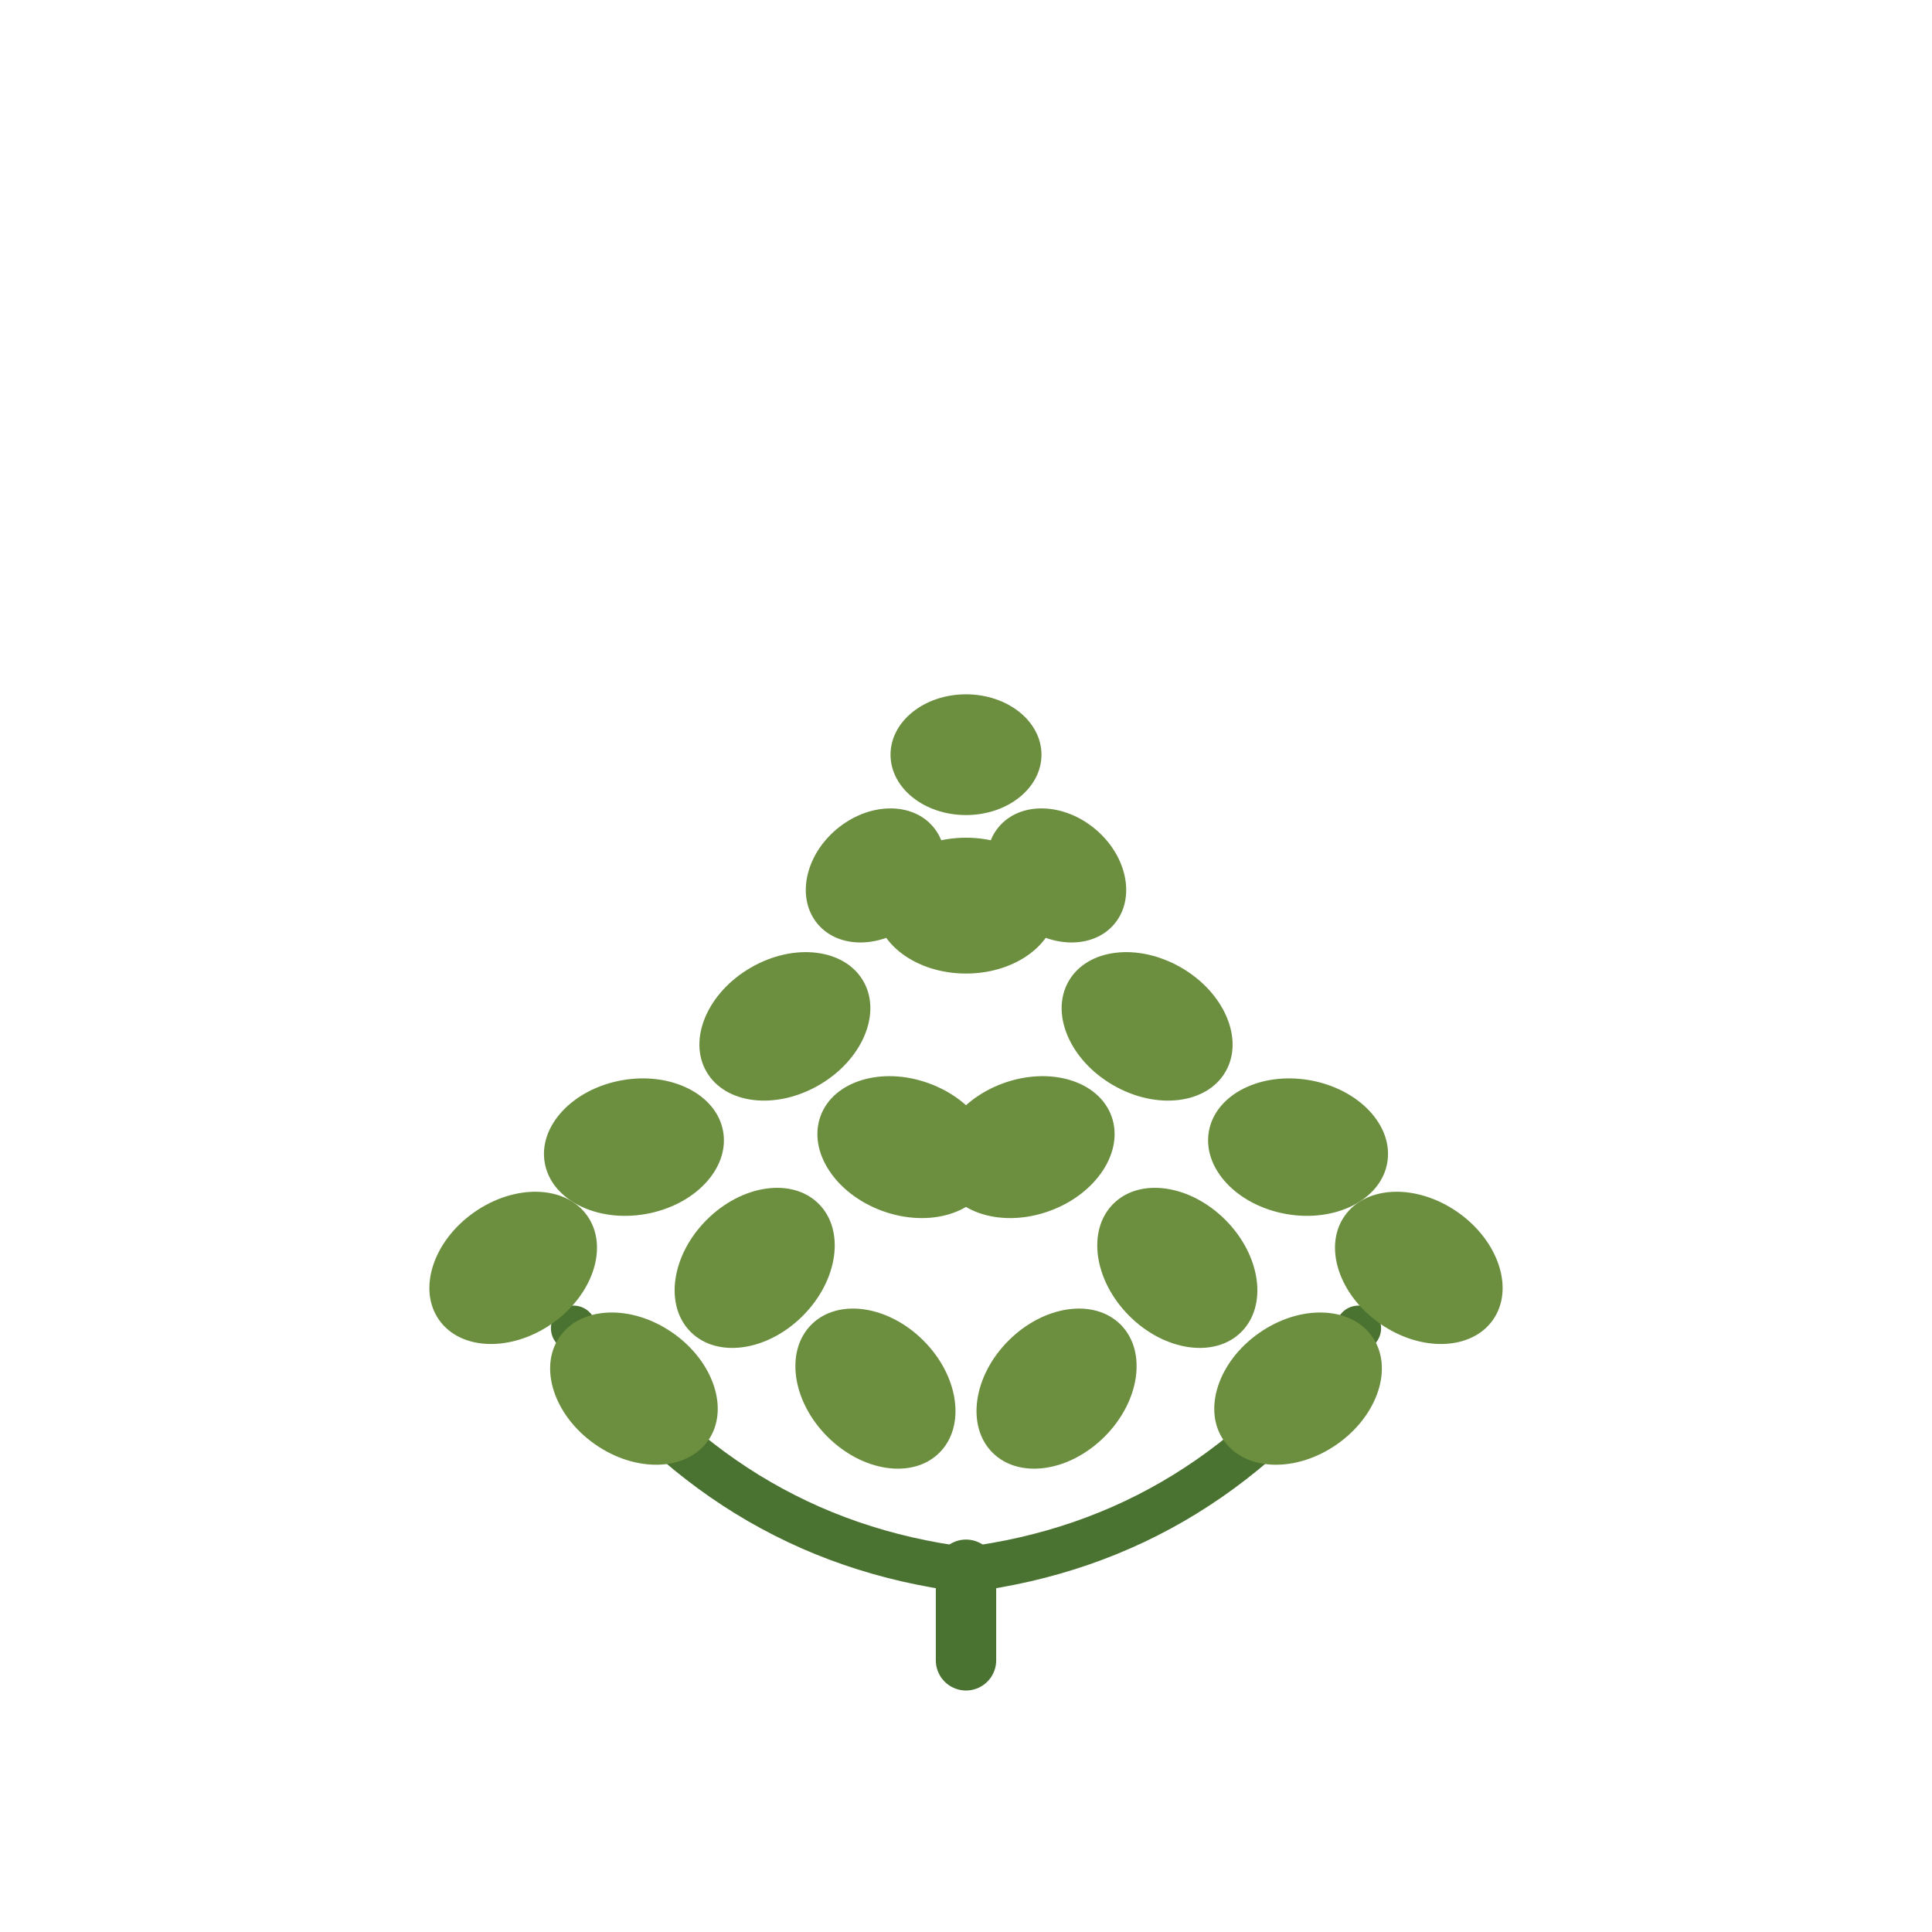
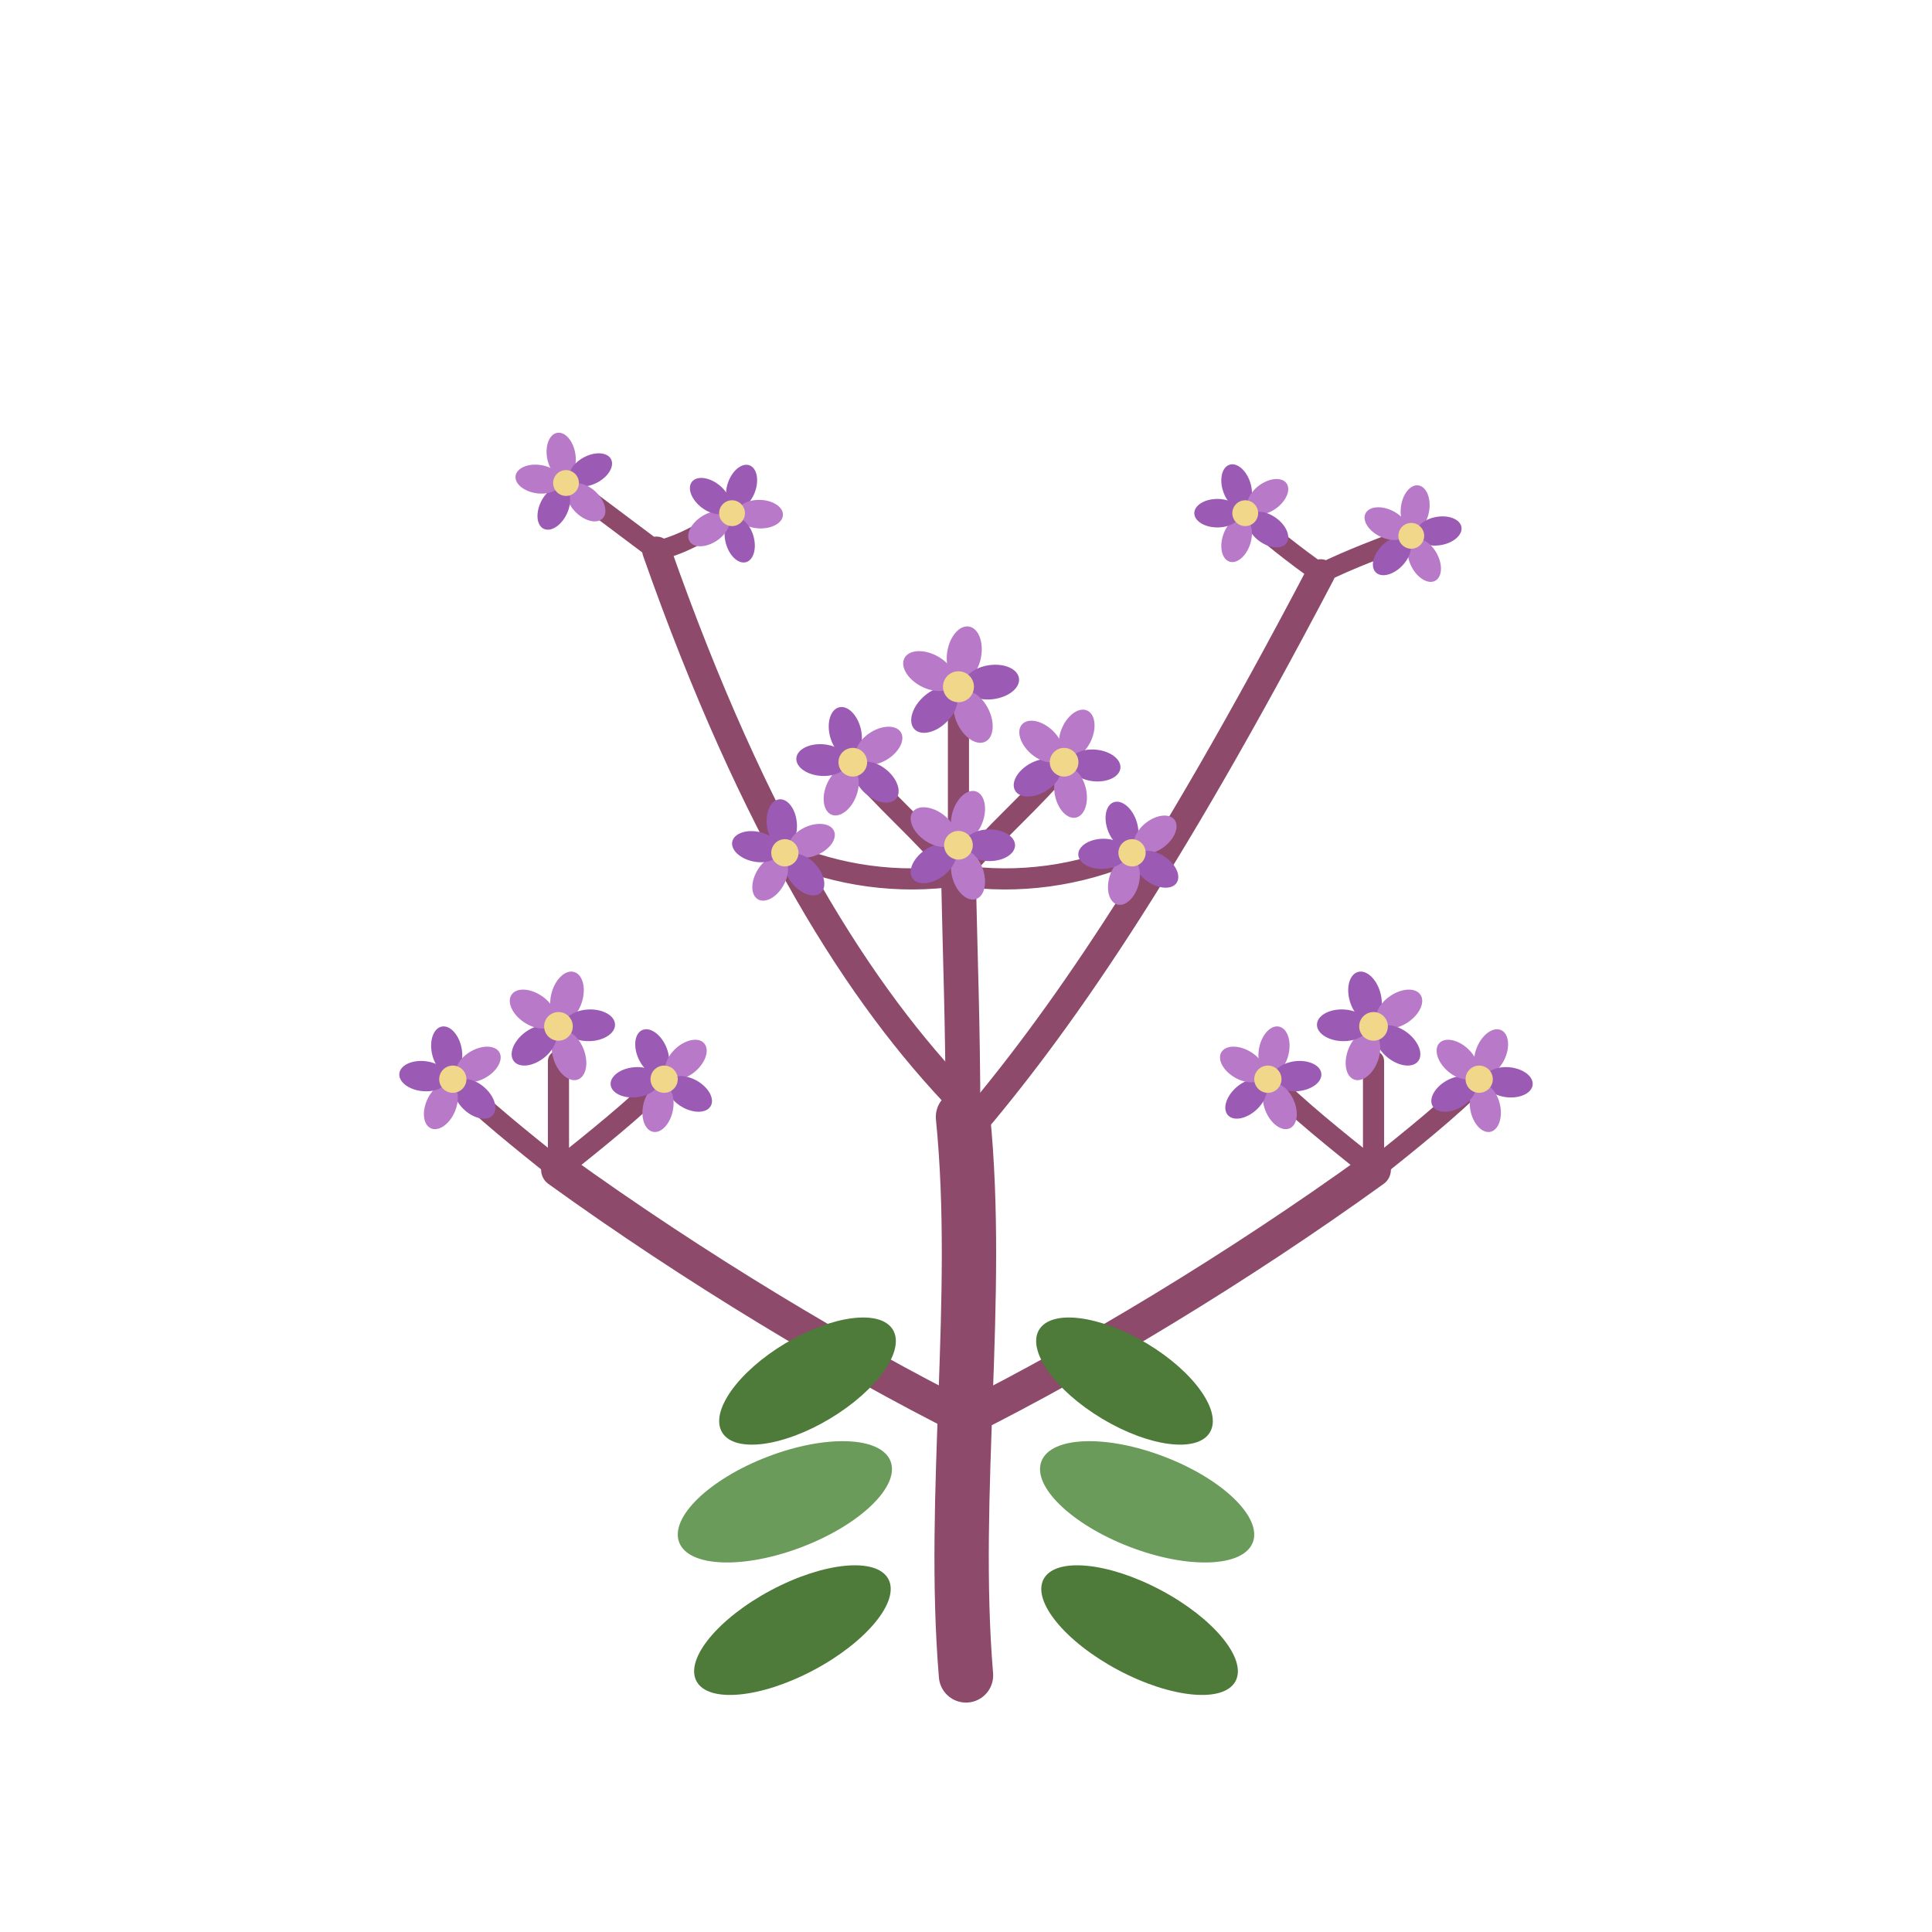
<svg xmlns="http://www.w3.org/2000/svg" viewBox="0 0 128 128">
-   <path d="M64 110 L64 104" fill="none" stroke="#4A7230" stroke-width="4" stroke-linecap="round" />
-   <path d="M64 104 Q48 102 38 88" fill="none" stroke="#4A7230" stroke-width="3" stroke-linecap="round" />
-   <path d="M64 104 Q80 102 90 88" fill="none" stroke="#4A7230" stroke-width="3" stroke-linecap="round" />
-   <ellipse cx="34" cy="84" rx="6" ry="4.5" transform="rotate(-35 34 84)" fill="#6B8E3F" />
-   <ellipse cx="42" cy="92" rx="6" ry="4.5" transform="rotate(35 42 92)" fill="#6B8E3F" />
-   <ellipse cx="42" cy="76" rx="6" ry="4.5" transform="rotate(-10 42 76)" fill="#6B8E3F" />
-   <ellipse cx="50" cy="84" rx="6" ry="4.5" transform="rotate(-45 50 84)" fill="#6B8E3F" />
-   <ellipse cx="58" cy="92" rx="6" ry="4.5" transform="rotate(45 58 92)" fill="#6B8E3F" />
-   <ellipse cx="52" cy="68" rx="6" ry="4.5" transform="rotate(-30 52 68)" fill="#6B8E3F" />
-   <ellipse cx="60" cy="76" rx="6" ry="4.5" transform="rotate(20 60 76)" fill="#6B8E3F" />
-   <ellipse cx="94" cy="84" rx="6" ry="4.5" transform="rotate(35 94 84)" fill="#6B8E3F" />
-   <ellipse cx="86" cy="92" rx="6" ry="4.5" transform="rotate(-35 86 92)" fill="#6B8E3F" />
-   <ellipse cx="86" cy="76" rx="6" ry="4.5" transform="rotate(10 86 76)" fill="#6B8E3F" />
-   <ellipse cx="78" cy="84" rx="6" ry="4.5" transform="rotate(45 78 84)" fill="#6B8E3F" />
-   <ellipse cx="70" cy="92" rx="6" ry="4.5" transform="rotate(-45 70 92)" fill="#6B8E3F" />
-   <ellipse cx="76" cy="68" rx="6" ry="4.5" transform="rotate(30 76 68)" fill="#6B8E3F" />
-   <ellipse cx="68" cy="76" rx="6" ry="4.5" transform="rotate(-20 68 76)" fill="#6B8E3F" />
-   <ellipse cx="64" cy="60" rx="6" ry="4.5" fill="#6B8E3F" />
-   <ellipse cx="70" cy="58" rx="5" ry="4" transform="rotate(40 70 58)" fill="#6B8E3F" />
-   <ellipse cx="58" cy="58" rx="5" ry="4" transform="rotate(-40 58 58)" fill="#6B8E3F" />
-   <ellipse cx="64" cy="50" rx="5" ry="4" fill="#6B8E3F" />
+   <defs>
+     <g id="fl">
+       <ellipse cx="0" cy="-2.05" rx="1.05" ry="1.7" fill="#B879C9" />
+       <ellipse cx="0" cy="-2.05" rx="1.05" ry="1.7" fill="#9B5BB5" transform="rotate(72)" />
+       <ellipse cx="0" cy="-2.05" rx="1.05" ry="1.7" fill="#B879C9" transform="rotate(144)" />
+       <ellipse cx="0" cy="-2.05" rx="1.05" ry="1.7" fill="#9B5BB5" transform="rotate(216)" />
+       <ellipse cx="0" cy="-2.05" rx="1.05" ry="1.7" fill="#B879C9" transform="rotate(288)" />
+       <circle r="0.95" fill="#F0D78A" />
+     </g>
+     <g id="fl2">
+       <ellipse cx="0" cy="-2.05" rx="1.05" ry="1.7" fill="#9B5BB5" />
+       <ellipse cx="0" cy="-2.05" rx="1.05" ry="1.7" fill="#B879C9" transform="rotate(72)" />
+       <ellipse cx="0" cy="-2.05" rx="1.05" ry="1.7" fill="#9B5BB5" transform="rotate(144)" />
+       <ellipse cx="0" cy="-2.05" rx="1.05" ry="1.7" fill="#B879C9" transform="rotate(216)" />
+       <ellipse cx="0" cy="-2.05" rx="1.05" ry="1.7" fill="#9B5BB5" transform="rotate(288)" />
+       <circle r="0.95" fill="#F0D78A" />
+     </g>
+   </defs>
+   <path d="M64 111 C 63 99 65 86 63.8 74" fill="none" stroke="#8E4A6B" stroke-width="3.6" stroke-linecap="round" />
+   <path d="M64 94 C 56 90 46 84 37 77.5" fill="none" stroke="#8E4A6B" stroke-width="2.3" stroke-linecap="round" />
+   <path d="M64 94 C 72 90 82 84 91 77.5" fill="none" stroke="#8E4A6B" stroke-width="2.3" stroke-linecap="round" />
+   <path d="M63.8 74 C 63.8 68 63.6 63 63.5 58" fill="none" stroke="#8E4A6B" stroke-width="2.3" stroke-linecap="round" />
+   <path d="M63.8 73 C 57 66 50 55 43.5 36.5" fill="none" stroke="#8E4A6B" stroke-width="1.9" stroke-linecap="round" />
+   <path d="M64 75 C 70 68 77 58 87.5 38" fill="none" stroke="#8E4A6B" stroke-width="1.9" stroke-linecap="round" />
+   <path d="M63.5 58 L 63.5 47.6" fill="none" stroke="#8E4A6B" stroke-width="1.4" stroke-linecap="round" />
+   <path d="M63.5 58 C 61 55 58.5 53 56.5 50.5" fill="none" stroke="#8E4A6B" stroke-width="1.4" stroke-linecap="round" />
+   <path d="M63.5 58 C 66 55 68.5 53 70.5 50.5" fill="none" stroke="#8E4A6B" stroke-width="1.4" stroke-linecap="round" />
+   <path d="M63.5 58 C 59.5 58.6 55.5 58 52 56.5" fill="none" stroke="#8E4A6B" stroke-width="1.4" stroke-linecap="round" />
+   <path d="M63.5 58 C 67.5 58.6 71.5 58 75 56.5" fill="none" stroke="#8E4A6B" stroke-width="1.4" stroke-linecap="round" />
+   <path d="M37 77.5 C 34.5 75.5 32 73.5 30 71.5" fill="none" stroke="#8E4A6B" stroke-width="1.4" stroke-linecap="round" />
+   <path d="M37 77.5 C 37 75 37 72.5 37 70.3" fill="none" stroke="#8E4A6B" stroke-width="1.4" stroke-linecap="round" />
+   <path d="M37 77.5 C 39.5 75.5 42 73.5 44 71.5" fill="none" stroke="#8E4A6B" stroke-width="1.4" stroke-linecap="round" />
+   <path d="M91 77.5 C 88.5 75.5 86 73.5 84 71.5" fill="none" stroke="#8E4A6B" stroke-width="1.4" stroke-linecap="round" />
+   <path d="M91 77.5 C 91 75 91 72.5 91 70.3" fill="none" stroke="#8E4A6B" stroke-width="1.4" stroke-linecap="round" />
+   <path d="M91 77.5 C 93.5 75.5 96 73.5 98 71.5" fill="none" stroke="#8E4A6B" stroke-width="1.4" stroke-linecap="round" />
+   <path d="M43.5 36.5 C 41.5 35 39.5 33.5 37.5 32" fill="none" stroke="#8E4A6B" stroke-width="1.3" stroke-linecap="round" />
+   <path d="M43.5 36.5 C 45.5 36 47 35 48.5 34" fill="none" stroke="#8E4A6B" stroke-width="1.3" stroke-linecap="round" />
+   <path d="M87.5 38 C 85.8 36.8 84 35.4 82.5 34" fill="none" stroke="#8E4A6B" stroke-width="1.3" stroke-linecap="round" />
+   <path d="M87.5 38 C 89.5 37 91.5 36.3 93.5 35.5" fill="none" stroke="#8E4A6B" stroke-width="1.3" stroke-linecap="round" />
+   <ellipse cx="52.5" cy="108" rx="7.2" ry="3" transform="rotate(-28 52.5 108)" fill="#4E7A3A" />
+   <ellipse cx="75.5" cy="108" rx="7.2" ry="3" transform="rotate(28 75.5 108)" fill="#4E7A3A" />
+   <ellipse cx="52.0" cy="99.5" rx="7.5" ry="3.2" transform="rotate(-21 52.0 99.5)" fill="#6B9B5A" />
+   <ellipse cx="76.0" cy="99.5" rx="7.5" ry="3.2" transform="rotate(21 76.0 99.5)" fill="#6B9B5A" />
+   <ellipse cx="53.5" cy="91.5" rx="6.6" ry="2.9" transform="rotate(-31 53.5 91.5)" fill="#4E7A3A" />
+   <ellipse cx="74.5" cy="91.5" rx="6.6" ry="2.9" transform="rotate(31 74.5 91.5)" fill="#4E7A3A" />
+   <use href="#fl" transform="translate(63.5 45.5) rotate(10) scale(1.08)" />
+   <use href="#fl2" transform="translate(56.5 50.5) rotate(-14)" />
+   <use href="#fl" transform="translate(70.5 50.5) rotate(24)" />
+   <use href="#fl2" transform="translate(52 56.5) rotate(-6) scale(0.95)" />
+   <use href="#fl" transform="translate(63.5 56) rotate(18)" />
+   <use href="#fl2" transform="translate(75 56.5) rotate(-20) scale(0.95)" />
+   <use href="#fl2" transform="translate(30 71.5) rotate(-12) scale(0.95)" />
+   <use href="#fl" transform="translate(37 68) rotate(16)" />
+   <use href="#fl2" transform="translate(44 71.5) rotate(-24) scale(0.95)" />
+   <use href="#fl" transform="translate(84 71.5) rotate(12) scale(0.95)" />
+   <use href="#fl2" transform="translate(91 68) rotate(-16)" />
+   <use href="#fl" transform="translate(98 71.5) rotate(24) scale(0.95)" />
+   <use href="#fl" transform="translate(37.5 32) rotate(-10) scale(0.9)" />
+   <use href="#fl2" transform="translate(48.5 34) rotate(20) scale(0.9)" />
+   <use href="#fl2" transform="translate(82.5 34) rotate(-18) scale(0.9)" />
+   <use href="#fl" transform="translate(93.5 35.5) rotate(8) scale(0.9)" />
</svg>
